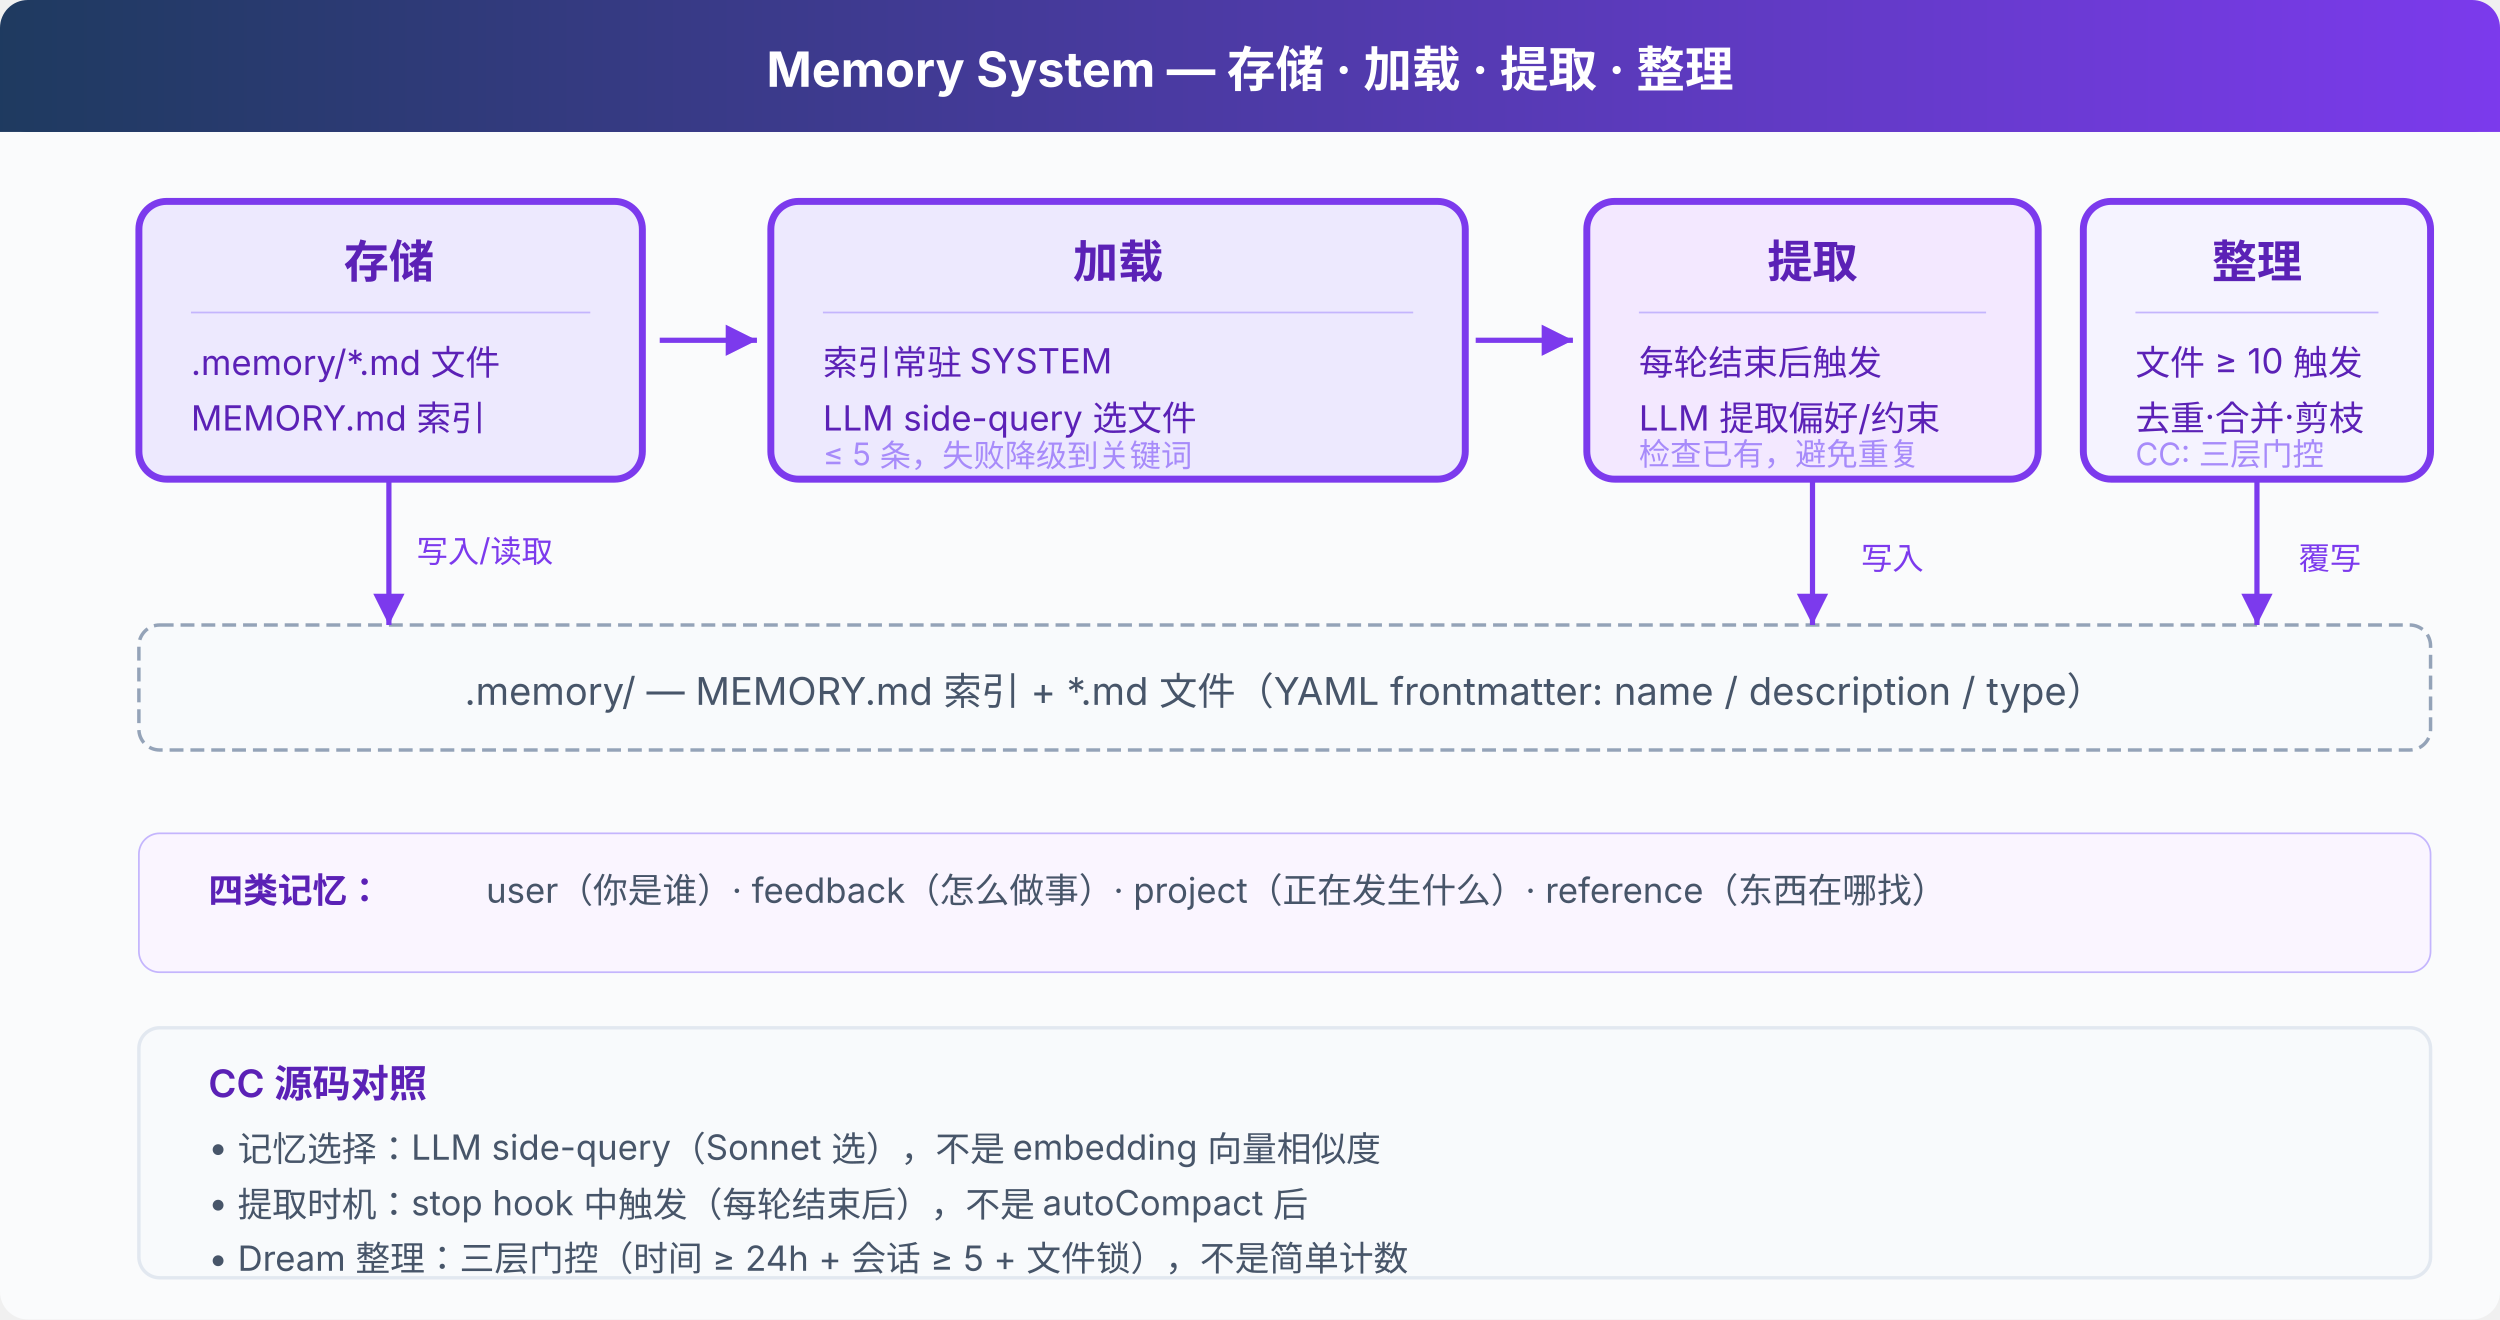
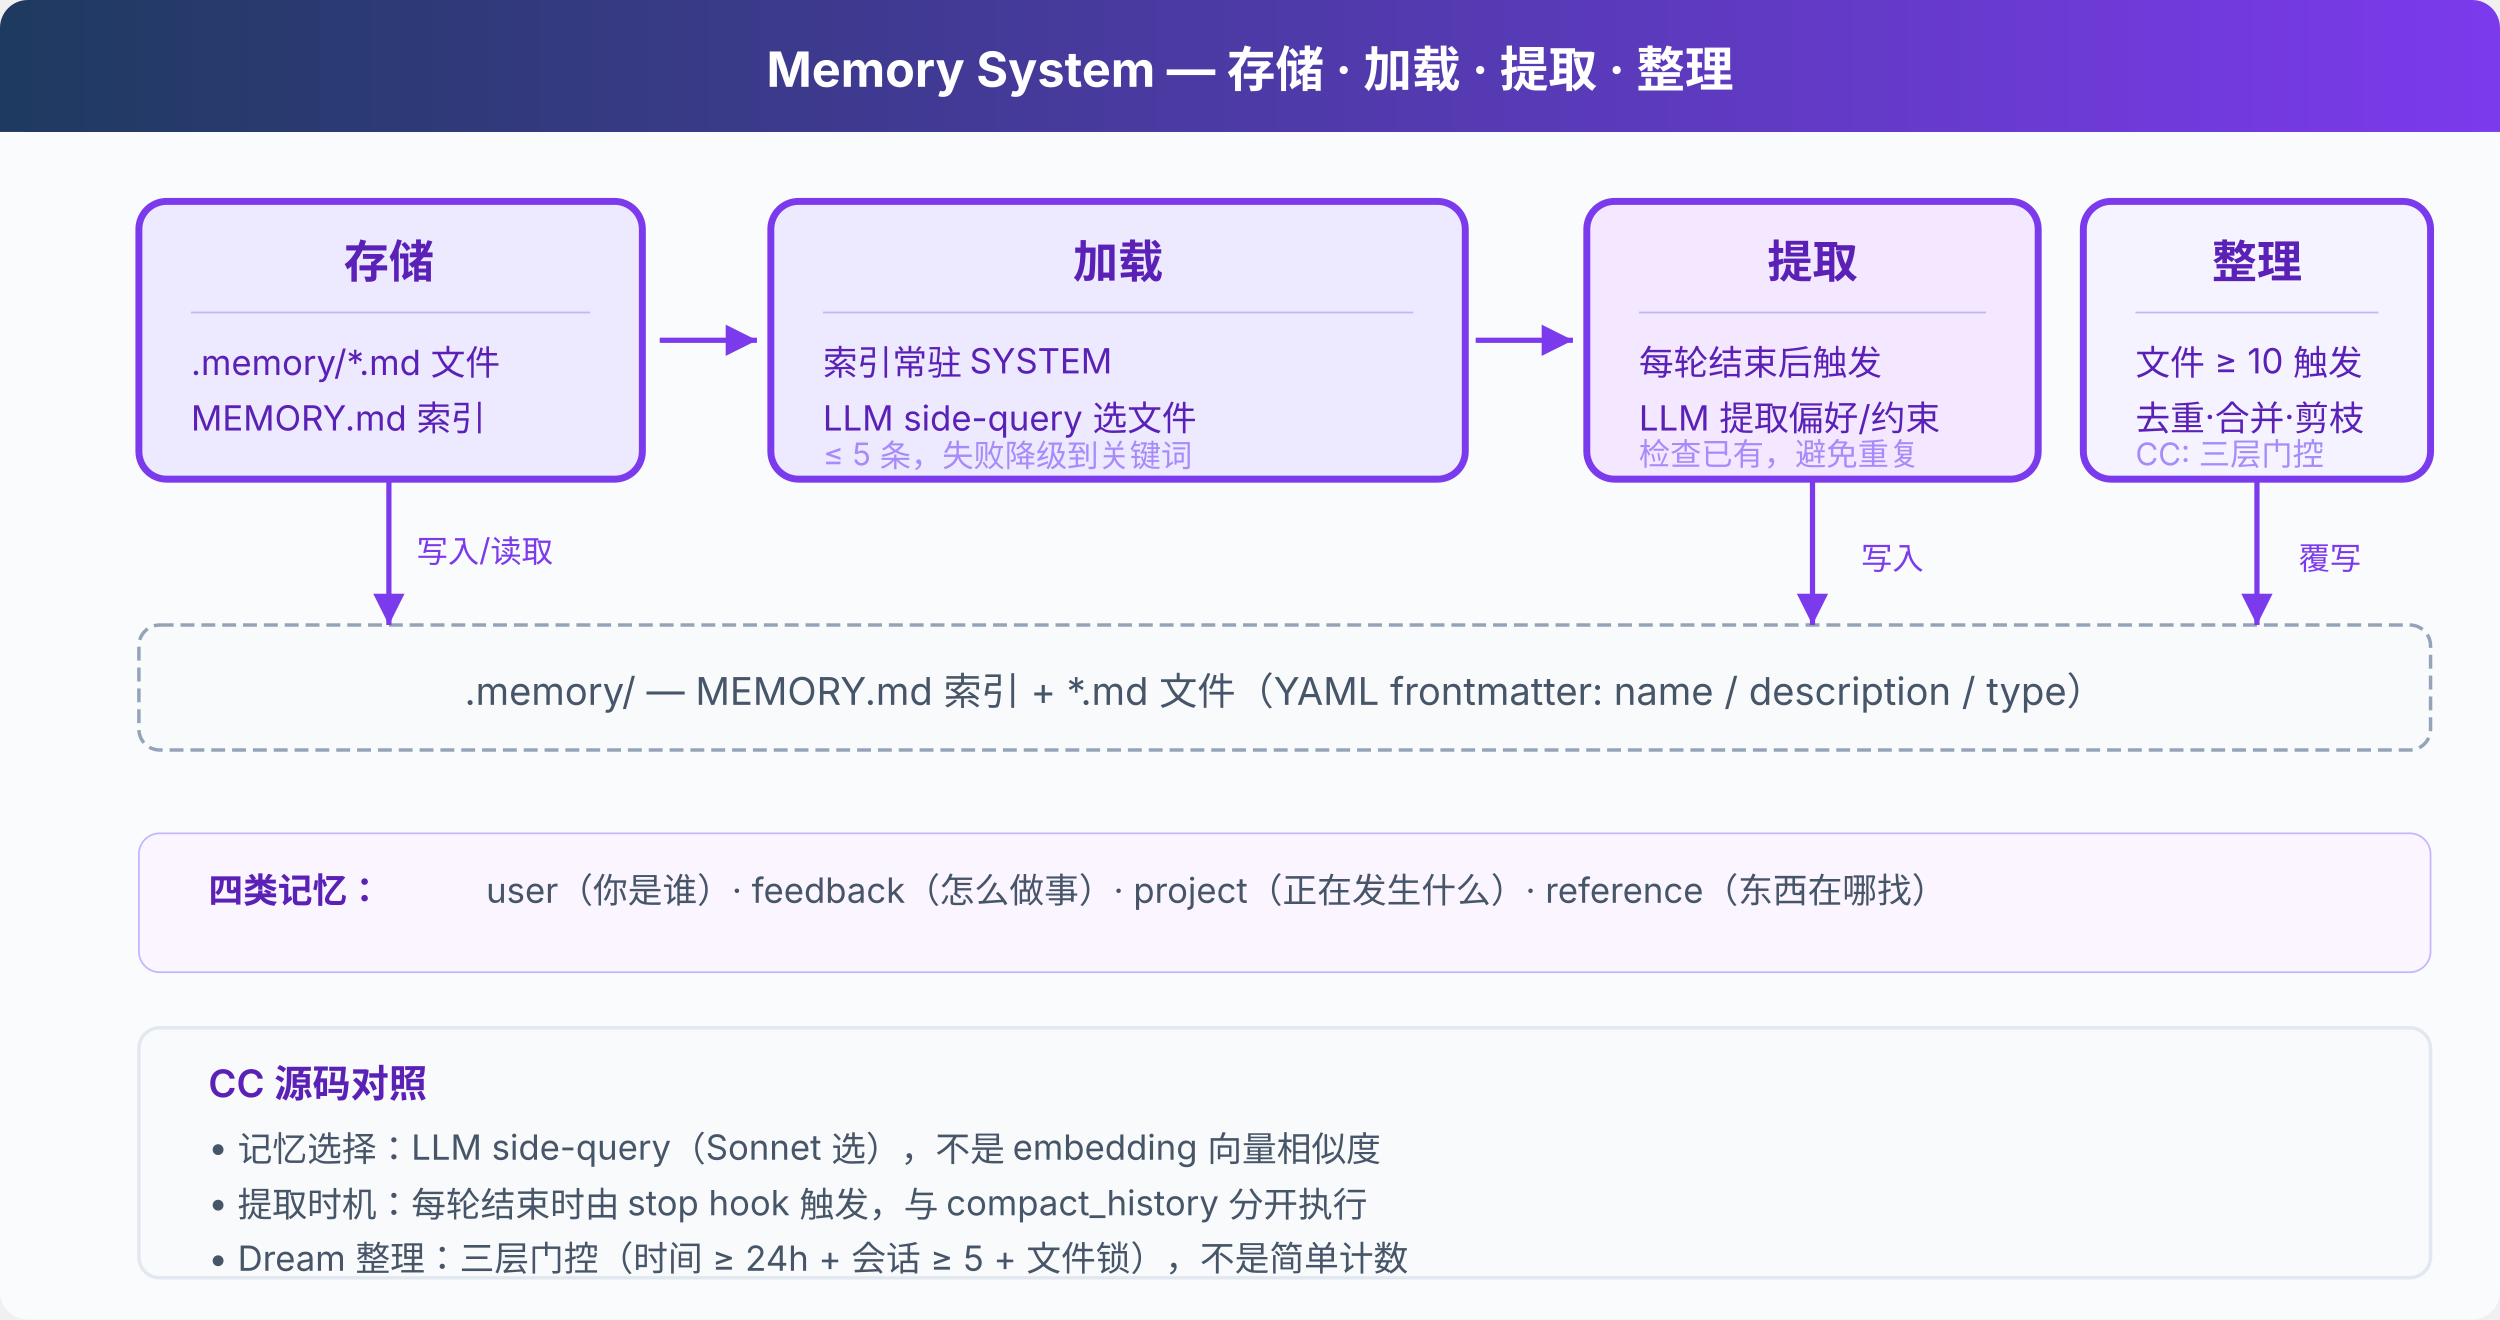
<svg xmlns="http://www.w3.org/2000/svg" viewBox="0 0 720 380" font-family="system-ui, -apple-system, sans-serif">
  <defs>
    <linearGradient id="header" x1="0" y1="0" x2="1" y2="0">
      <stop offset="0%" stop-color="#1e3a5f" />
      <stop offset="100%" stop-color="#7c3aed" />
    </linearGradient>
    <marker id="arrow" viewBox="0 0 10 10" refX="10" refY="5" markerWidth="6" markerHeight="6" orient="auto-start-reverse">
      <path d="M 0 0 L 10 5 L 0 10 z" fill="#7c3aed" />
    </marker>
  </defs>
  <rect width="720" height="380" fill="#fafbfc" rx="8" />
  <rect x="0" y="0" width="720" height="38" fill="url(#header)" rx="8" />
  <rect x="0" y="30" width="720" height="8" fill="url(#header)" />
  <text x="360" y="25" fill="#fff" font-size="14" font-weight="700" text-anchor="middle">Memory System — 存储 · 加载 · 提取 · 整理</text>
  <rect x="40" y="58" width="145" height="80" rx="8" fill="#ede9fe" stroke="#7c3aed" stroke-width="2" />
  <text x="112" y="80" fill="#5b21b6" font-size="13" font-weight="700" text-anchor="middle">存储</text>
  <line x1="55" y1="90" x2="170" y2="90" stroke="#c4b5fd" stroke-width="0.5" />
  <text x="55" y="108" fill="#5b21b6" font-size="10">.memory/*.md 文件</text>
  <text x="55" y="124" fill="#5b21b6" font-size="10">MEMORY.md 索引</text>
  <line x1="190" y1="98" x2="218" y2="98" stroke="#7c3aed" stroke-width="1.5" marker-end="url(#arrow)" />
  <rect x="222" y="58" width="200" height="80" rx="8" fill="#ede9fe" stroke="#7c3aed" stroke-width="2" />
  <text x="322" y="80" fill="#5b21b6" font-size="13" font-weight="700" text-anchor="middle">加载</text>
  <line x1="237" y1="90" x2="407" y2="90" stroke="#c4b5fd" stroke-width="0.5" />
  <text x="237" y="108" fill="#5b21b6" font-size="10">索引常驻 SYSTEM</text>
  <text x="237" y="124" fill="#5b21b6" font-size="10">LLM side-query 选文件</text>
  <text x="237" y="134" fill="#a78bfa" font-size="9">≤ 5 条，失败降级到关键词</text>
  <line x1="425" y1="98" x2="453" y2="98" stroke="#7c3aed" stroke-width="1.5" marker-end="url(#arrow)" />
  <rect x="457" y="58" width="130" height="80" rx="8" fill="#f3e8ff" stroke="#7c3aed" stroke-width="2" />
  <text x="522" y="80" fill="#5b21b6" font-size="13" font-weight="700" text-anchor="middle">提取</text>
  <line x1="472" y1="90" x2="572" y2="90" stroke="#c4b5fd" stroke-width="0.5" />
  <text x="472" y="108" fill="#5b21b6" font-size="10">每轮结束后触发</text>
  <text x="472" y="124" fill="#5b21b6" font-size="10">LLM 提取偏好/约束</text>
  <text x="472" y="134" fill="#a78bfa" font-size="9">检查已有，避免重复</text>
  <rect x="600" y="58" width="100" height="80" rx="8" fill="#f5f3ff" stroke="#7c3aed" stroke-width="2" />
  <text x="650" y="80" fill="#5b21b6" font-size="13" font-weight="700" text-anchor="middle">整理</text>
  <line x1="615" y1="90" x2="685" y2="90" stroke="#c4b5fd" stroke-width="0.5" />
  <text x="615" y="108" fill="#5b21b6" font-size="10">文件 ≥ 10 触发</text>
  <text x="615" y="124" fill="#5b21b6" font-size="10">去重·合并·剪枝</text>
  <text x="615" y="134" fill="#a78bfa" font-size="9">CC: 三层门控</text>
  <rect x="40" y="180" width="660" height="36" rx="6" fill="#f8fafc" stroke="#94a3b8" stroke-width="1" stroke-dasharray="4,2" />
  <text x="370" y="203" fill="#475569" font-size="11" text-anchor="middle">.memory/ — MEMORY.md 索引 + *.md 文件（YAML frontmatter: name / description / type）</text>
  <path d="M 112 138 L 112 180" fill="none" stroke="#7c3aed" stroke-width="1.5" marker-end="url(#arrow)" />
  <text x="120" y="162" fill="#7c3aed" font-size="9">写入/读取</text>
  <path d="M 522 138 L 522 180" fill="none" stroke="#7c3aed" stroke-width="1.5" marker-end="url(#arrow)" />
  <text x="536" y="164" fill="#7c3aed" font-size="9">写入</text>
  <path d="M 650 138 L 650 180" fill="none" stroke="#7c3aed" stroke-width="1.5" marker-end="url(#arrow)" />
  <text x="662" y="164" fill="#7c3aed" font-size="9">覆写</text>
  <rect x="40" y="240" width="660" height="40" rx="6" fill="#faf5ff" stroke="#c4b5fd" stroke-width="0.5" />
  <text x="60" y="260" fill="#5b21b6" font-size="10" font-weight="600">四类记忆：</text>
  <text x="140" y="260" fill="#475569" font-size="10">user（你是谁）· feedback（怎么做事）· project（正在发生什么）· reference（东西在哪找）</text>
  <rect x="40" y="296" width="660" height="72" rx="6" fill="#f8fafc" stroke="#e2e8f0" stroke-width="1" />
  <text x="60" y="316" fill="#5b21b6" font-size="11" font-weight="600">CC 源码对照</text>
  <text x="60" y="334" fill="#475569" font-size="10">• 记忆选择：LLM side-query（Sonnet 选），不是 embedding 向量相似度</text>
-   <text x="60" y="350" fill="#475569" font-size="10">• 提取时机：stop hook 中触发（每轮结束后），不是 autoCompact 后</text>
+   <text x="60" y="350" fill="#475569" font-size="10">• 提取时机：每轮结束时由 stop hook 触发，与 compact_history 分开执行</text>
  <text x="60" y="366" fill="#475569" font-size="10">• Dream 整理：三层门控（时间 ≥ 24h + 会话 ≥ 5 + 文件锁），不是简单计数</text>
</svg>
